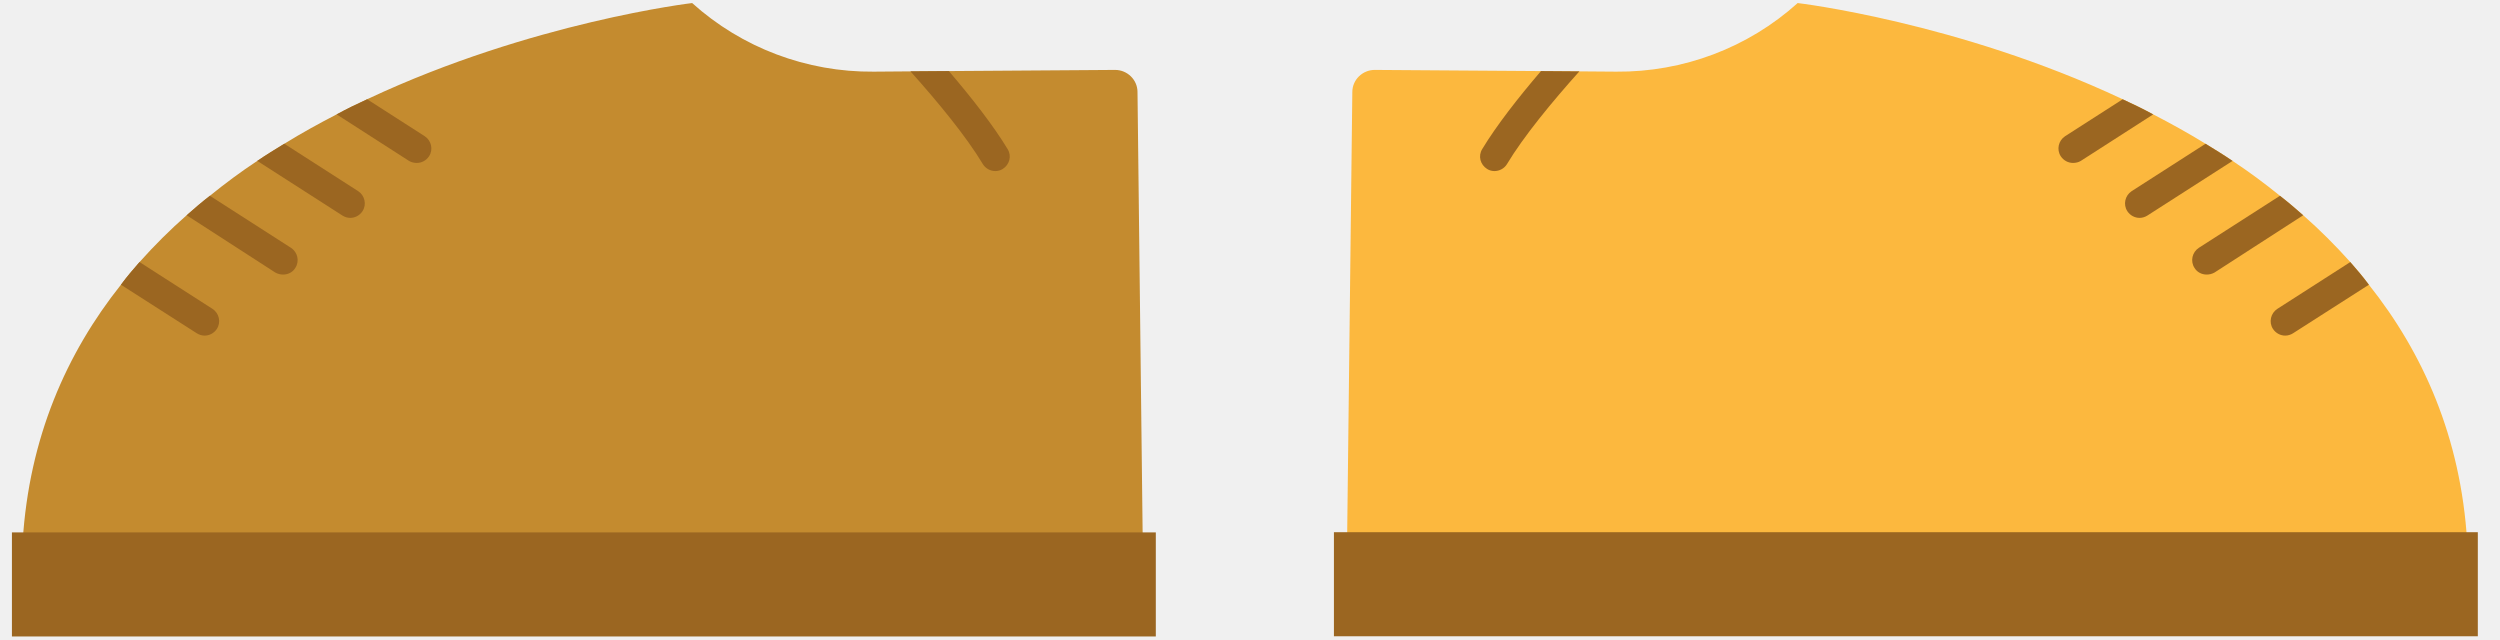
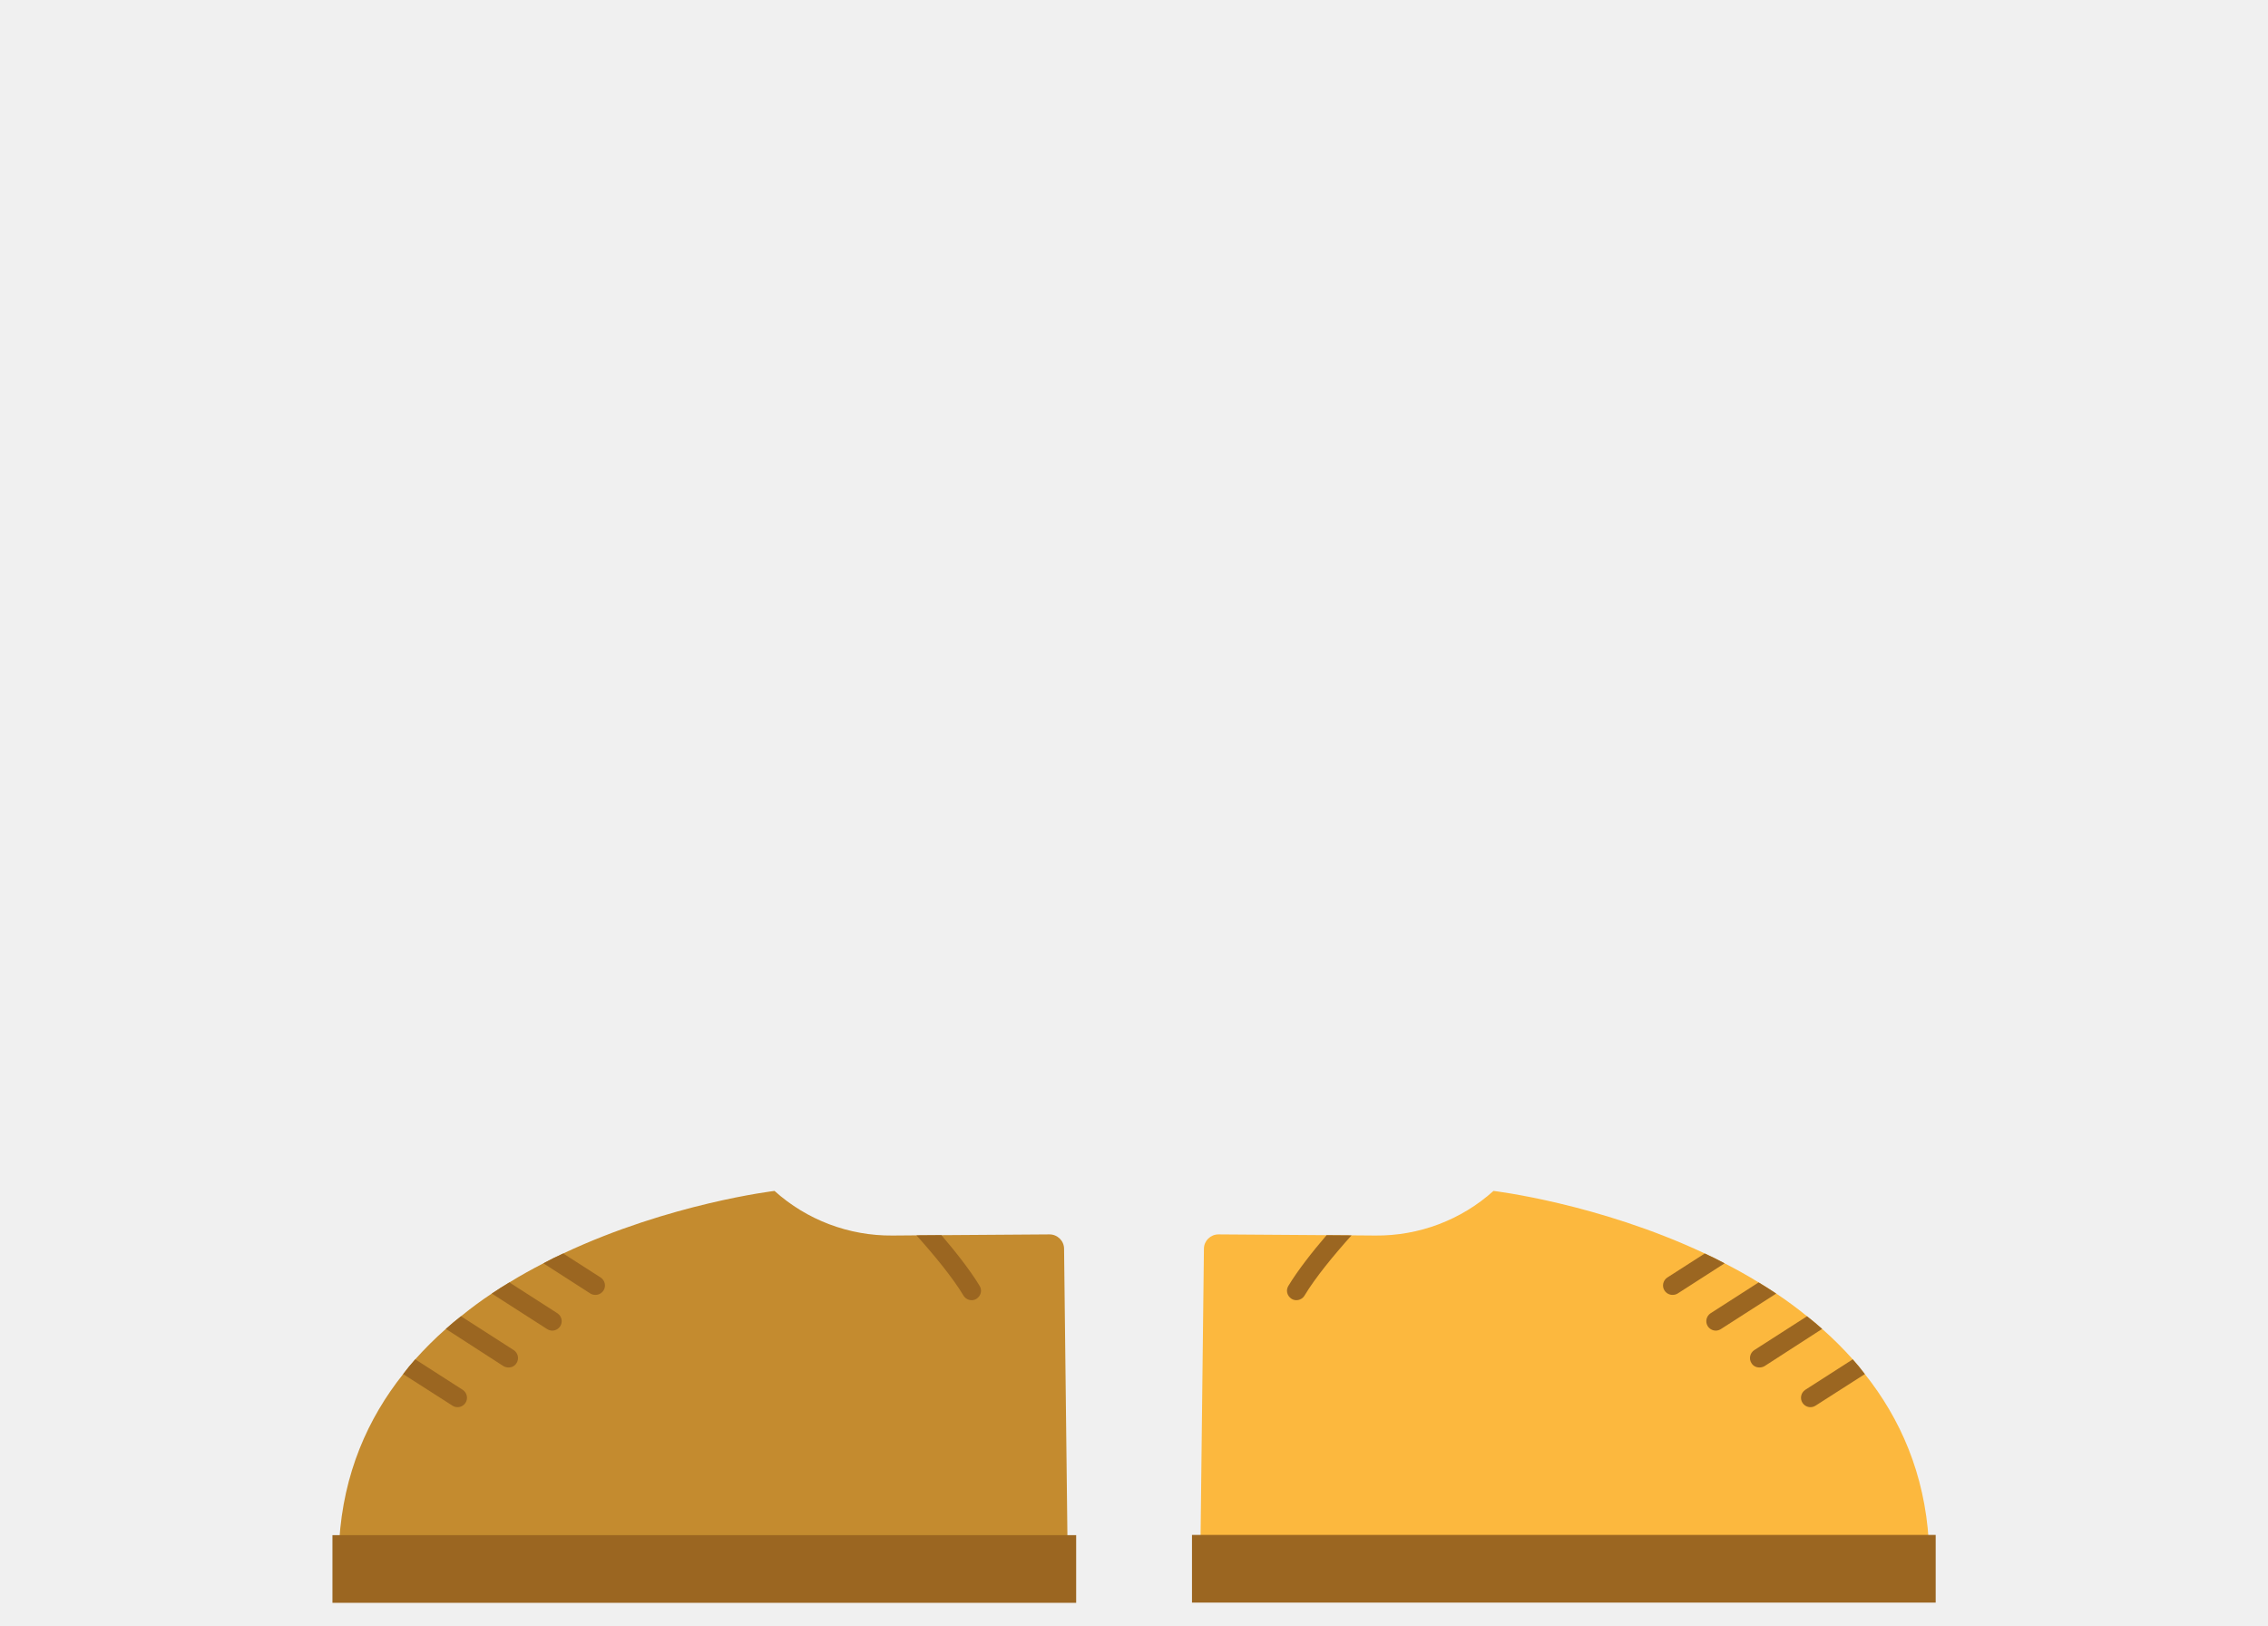
- <svg xmlns="http://www.w3.org/2000/svg" width="86" height="22" viewBox="0 0 86 22" fill="none">
-   <g clip-path="url(#clip0_301_1929)">
-     <path d="M39.31 18.625H0.78C1 15.055 2.29 12.145 4.16 9.795C4.36 9.525 4.58 9.265 4.8 9.015C5.31 8.445 5.85 7.905 6.42 7.405C6.68 7.175 6.95 6.945 7.22 6.735C7.75 6.305 8.29 5.905 8.85 5.535C9.16 5.325 9.47 5.135 9.78 4.945C10.38 4.575 10.98 4.245 11.58 3.935C11.93 3.745 12.28 3.575 12.63 3.415C12.64 3.405 12.66 3.405 12.67 3.395C18.3 0.755 23.81 0.105 23.81 0.105C25.52 1.645 27.75 2.485 30.05 2.465L31.32 2.455L32.64 2.445L38.36 2.405C38.78 2.405 39.13 2.745 39.13 3.165L39.31 18.625Z" fill="#C48B2F" />
-     <path d="M34.49 5.815C34.41 5.865 34.32 5.885 34.24 5.885C34.07 5.885 33.9 5.795 33.81 5.645C33.24 4.695 32.27 3.515 31.32 2.455L32.64 2.445C33.42 3.355 34.17 4.315 34.66 5.125C34.81 5.365 34.73 5.665 34.49 5.815Z" fill="#9B6621" />
-     <path d="M7.46 11.315C7.36 11.465 7.2 11.545 7.04 11.545C6.94 11.545 6.85 11.515 6.77 11.465L4.16 9.795C4.36 9.525 4.58 9.265 4.8 9.015L7.31 10.625C7.54 10.775 7.61 11.085 7.46 11.315Z" fill="#9B6621" />
-     <path d="M10.16 9.215C10.07 9.365 9.91 9.445 9.74 9.445C9.65 9.445 9.56 9.425 9.47 9.375L6.42 7.405C6.68 7.175 6.95 6.945 7.22 6.735L10.01 8.525C10.24 8.675 10.31 8.985 10.16 9.215Z" fill="#9B6621" />
-     <path d="M12.47 7.265C12.37 7.415 12.21 7.495 12.05 7.495C11.95 7.495 11.86 7.465 11.78 7.415L8.85 5.535C9.16 5.325 9.47 5.135 9.78 4.945L12.32 6.575C12.55 6.725 12.62 7.035 12.47 7.265Z" fill="#9B6621" />
-     <path d="M14.76 5.375C14.66 5.525 14.5 5.605 14.34 5.605C14.25 5.605 14.15 5.585 14.07 5.535L11.58 3.935C11.93 3.745 12.28 3.575 12.63 3.415L14.61 4.685C14.84 4.835 14.91 5.145 14.76 5.375Z" fill="#9B6621" />
-     <path d="M39.76 18.315H0.41V21.895H39.76V18.315Z" fill="#9B6621" />
-     <path d="M46.34 18.625H84.87C84.65 15.055 83.36 12.145 81.49 9.795C81.29 9.525 81.07 9.265 80.85 9.015C80.34 8.445 79.8 7.905 79.23 7.405C78.97 7.175 78.7 6.945 78.43 6.735C77.9 6.305 77.36 5.905 76.8 5.535C76.49 5.325 76.18 5.135 75.87 4.945C75.27 4.575 74.67 4.245 74.07 3.935C73.72 3.745 73.37 3.575 73.02 3.415C73.01 3.405 72.99 3.405 72.98 3.395C67.35 0.755 61.84 0.105 61.84 0.105C60.13 1.645 57.9 2.485 55.6 2.465L54.33 2.455L53.01 2.445L47.29 2.405C46.87 2.405 46.52 2.745 46.52 3.165L46.34 18.625Z" fill="#FCB83E" />
-     <path d="M51.16 5.815C51.24 5.865 51.33 5.885 51.41 5.885C51.58 5.885 51.75 5.795 51.84 5.645C52.41 4.695 53.38 3.515 54.33 2.455L53.01 2.445C52.23 3.355 51.48 4.315 50.99 5.125C50.84 5.365 50.92 5.665 51.16 5.815Z" fill="#9B6621" />
-     <path d="M78.19 11.315C78.29 11.465 78.45 11.545 78.61 11.545C78.71 11.545 78.8 11.515 78.88 11.465L81.49 9.795C81.29 9.525 81.07 9.265 80.85 9.015L78.34 10.625C78.11 10.775 78.04 11.085 78.19 11.315Z" fill="#9B6621" />
-     <path d="M75.49 9.215C75.58 9.365 75.74 9.445 75.91 9.445C76 9.445 76.09 9.425 76.18 9.375L79.23 7.405C78.97 7.175 78.7 6.945 78.43 6.735L75.64 8.525C75.41 8.675 75.34 8.985 75.49 9.215Z" fill="#9B6621" />
-     <path d="M73.18 7.265C73.28 7.415 73.44 7.495 73.6 7.495C73.7 7.495 73.79 7.465 73.87 7.415L76.8 5.535C76.49 5.325 76.18 5.135 75.87 4.945L73.33 6.575C73.1 6.725 73.03 7.035 73.18 7.265Z" fill="#9B6621" />
-     <path d="M70.89 5.375C70.99 5.525 71.15 5.605 71.31 5.605C71.4 5.605 71.5 5.585 71.58 5.535L74.07 3.935C73.72 3.745 73.37 3.575 73.02 3.415L71.04 4.685C70.81 4.835 70.74 5.145 70.89 5.375Z" fill="#9B6621" />
-     <path d="M45.887 21.888L85.237 21.888L85.237 18.308L45.887 18.308L45.887 21.888Z" fill="#9B6621" />
+ <svg xmlns="http://www.w3.org/2000/svg" width="120" height="86" viewBox="0 0 120 86" fill="none">
+   <g clip-path="url(#clip0_318_11261)">
+     <path d="M56.48 81.52H17.95C18.17 77.95 19.46 75.04 21.33 72.69C21.53 72.42 21.75 72.16 21.97 71.91C22.48 71.34 23.02 70.8 23.59 70.3C23.85 70.07 24.12 69.84 24.39 69.63C24.92 69.2 25.46 68.8 26.02 68.43C26.33 68.22 26.64 68.03 26.95 67.84C27.55 67.47 28.15 67.14 28.75 66.83C29.1 66.64 29.45 66.47 29.8 66.31C29.81 66.3 29.83 66.3 29.84 66.29C35.47 63.65 40.98 63 40.98 63C42.69 64.54 44.92 65.38 47.22 65.36L48.49 65.35L49.81 65.34L55.53 65.3C55.95 65.3 56.3 65.64 56.3 66.06L56.48 81.52Z" fill="#C48B2F" />
+     <path d="M51.66 68.71C51.58 68.76 51.49 68.78 51.41 68.78C51.24 68.78 51.07 68.69 50.98 68.54C50.41 67.59 49.44 66.41 48.49 65.35L49.81 65.34C50.59 66.25 51.34 67.21 51.83 68.02C51.98 68.26 51.9 68.56 51.66 68.71Z" fill="#9B6621" />
+     <path d="M24.63 74.21C24.53 74.36 24.37 74.44 24.21 74.44C24.11 74.44 24.02 74.41 23.94 74.36L21.33 72.69C21.53 72.42 21.75 72.16 21.97 71.91L24.48 73.52C24.71 73.67 24.78 73.98 24.63 74.21Z" fill="#9B6621" />
+     <path d="M27.33 72.11C27.24 72.26 27.08 72.34 26.91 72.34C26.82 72.34 26.73 72.32 26.64 72.27L23.59 70.3C23.85 70.07 24.12 69.84 24.39 69.63L27.18 71.42C27.41 71.57 27.48 71.88 27.33 72.11Z" fill="#9B6621" />
+     <path d="M29.64 70.16C29.54 70.31 29.38 70.39 29.22 70.39C29.12 70.39 29.03 70.36 28.95 70.31L26.02 68.43C26.33 68.22 26.64 68.03 26.95 67.84L29.49 69.47C29.72 69.62 29.79 69.93 29.64 70.16Z" fill="#9B6621" />
+     <path d="M31.93 68.27C31.83 68.42 31.67 68.5 31.51 68.5C31.42 68.5 31.32 68.48 31.24 68.43L28.75 66.83C29.1 66.64 29.45 66.47 29.8 66.31L31.78 67.58C32.01 67.73 32.08 68.04 31.93 68.27Z" fill="#9B6621" />
+     <path d="M56.94 81.21H17.59V84.79H56.94V81.21Z" fill="#9B6621" />
+     <path d="M63.52 81.52H102.05C101.83 77.95 100.54 75.04 98.67 72.69C98.47 72.42 98.25 72.16 98.03 71.91C97.52 71.34 96.98 70.8 96.41 70.3C96.15 70.07 95.88 69.84 95.61 69.63C95.08 69.2 94.54 68.8 93.98 68.43C93.67 68.22 93.36 68.03 93.05 67.84C92.45 67.47 91.85 67.14 91.25 66.83C90.9 66.64 90.55 66.47 90.2 66.31C90.19 66.3 90.17 66.3 90.16 66.29C84.53 63.65 79.02 63 79.02 63C77.31 64.54 75.08 65.38 72.78 65.36L71.51 65.35L70.19 65.34L64.47 65.3C64.05 65.3 63.7 65.64 63.7 66.06L63.52 81.52Z" fill="#FCB83E" />
+     <path d="M68.34 68.71C68.42 68.76 68.51 68.78 68.59 68.78C68.76 68.78 68.93 68.69 69.02 68.54C69.59 67.59 70.56 66.41 71.51 65.35L70.19 65.34C69.41 66.25 68.66 67.21 68.17 68.02C68.02 68.26 68.1 68.56 68.34 68.71Z" fill="#9B6621" />
+     <path d="M95.37 74.21C95.47 74.36 95.63 74.44 95.79 74.44C95.89 74.44 95.98 74.41 96.06 74.36L98.67 72.69C98.47 72.42 98.25 72.16 98.03 71.91L95.52 73.52C95.29 73.67 95.22 73.98 95.37 74.21Z" fill="#9B6621" />
+     <path d="M92.67 72.11C92.76 72.26 92.92 72.34 93.09 72.34C93.18 72.34 93.27 72.32 93.36 72.27L96.41 70.3C96.15 70.07 95.88 69.84 95.61 69.63L92.82 71.42C92.59 71.57 92.52 71.88 92.67 72.11Z" fill="#9B6621" />
+     <path d="M90.36 70.16C90.46 70.31 90.62 70.39 90.78 70.39C90.88 70.39 90.97 70.36 91.05 70.31L93.98 68.43C93.67 68.22 93.36 68.03 93.05 67.84L90.51 69.47C90.28 69.62 90.21 69.93 90.36 70.16Z" fill="#9B6621" />
+     <path d="M88.07 68.27C88.17 68.42 88.33 68.5 88.49 68.5C88.58 68.5 88.68 68.48 88.76 68.43L91.25 66.83C90.9 66.64 90.55 66.47 90.2 66.31L88.22 67.58C87.99 67.73 87.92 68.04 88.07 68.27Z" fill="#9B6621" />
+     <path d="M63.068 84.778L102.417 84.778L102.417 81.198L63.068 81.198L63.068 84.778Z" fill="#9B6621" />
  </g>
  <defs>
-     <clipPath id="clip0_301_1929">
-       <rect width="84.83" height="21.79" fill="white" transform="translate(0.410156 0.10498)" />
+     <clipPath id="clip0_318_11261">
+       <rect width="120" height="85" fill="white" transform="translate(0 0.5)" />
    </clipPath>
  </defs>
</svg>
